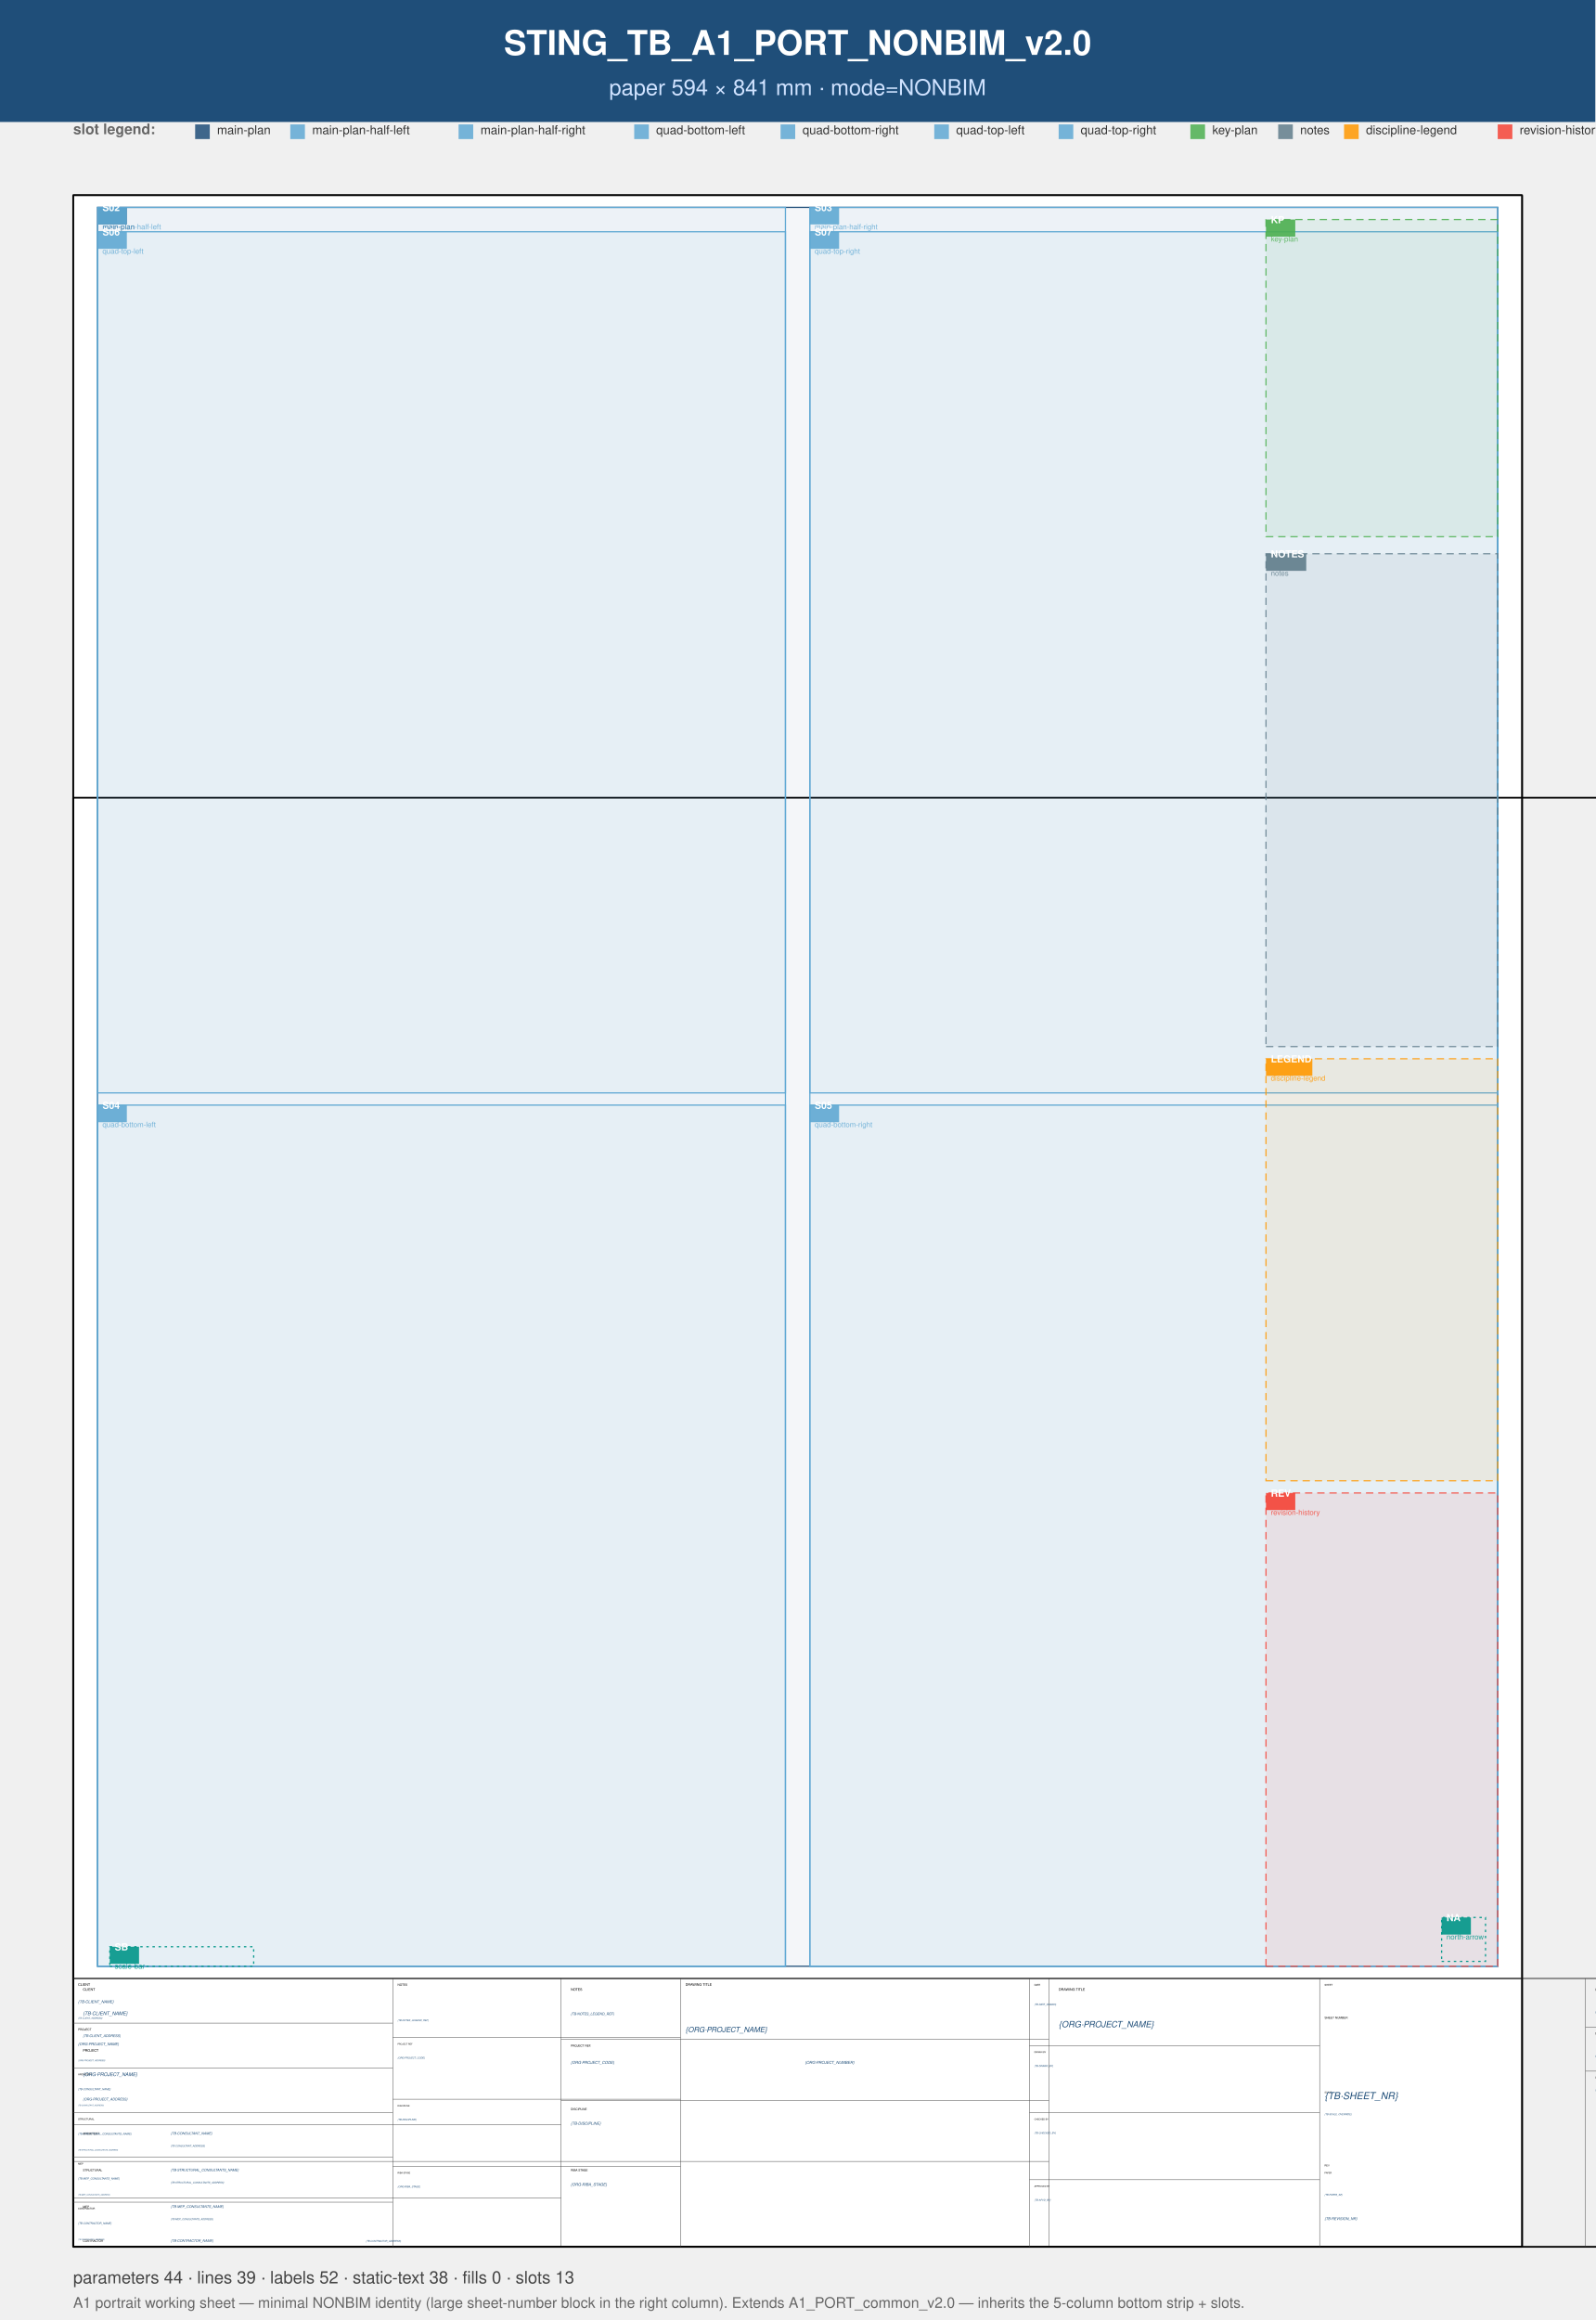
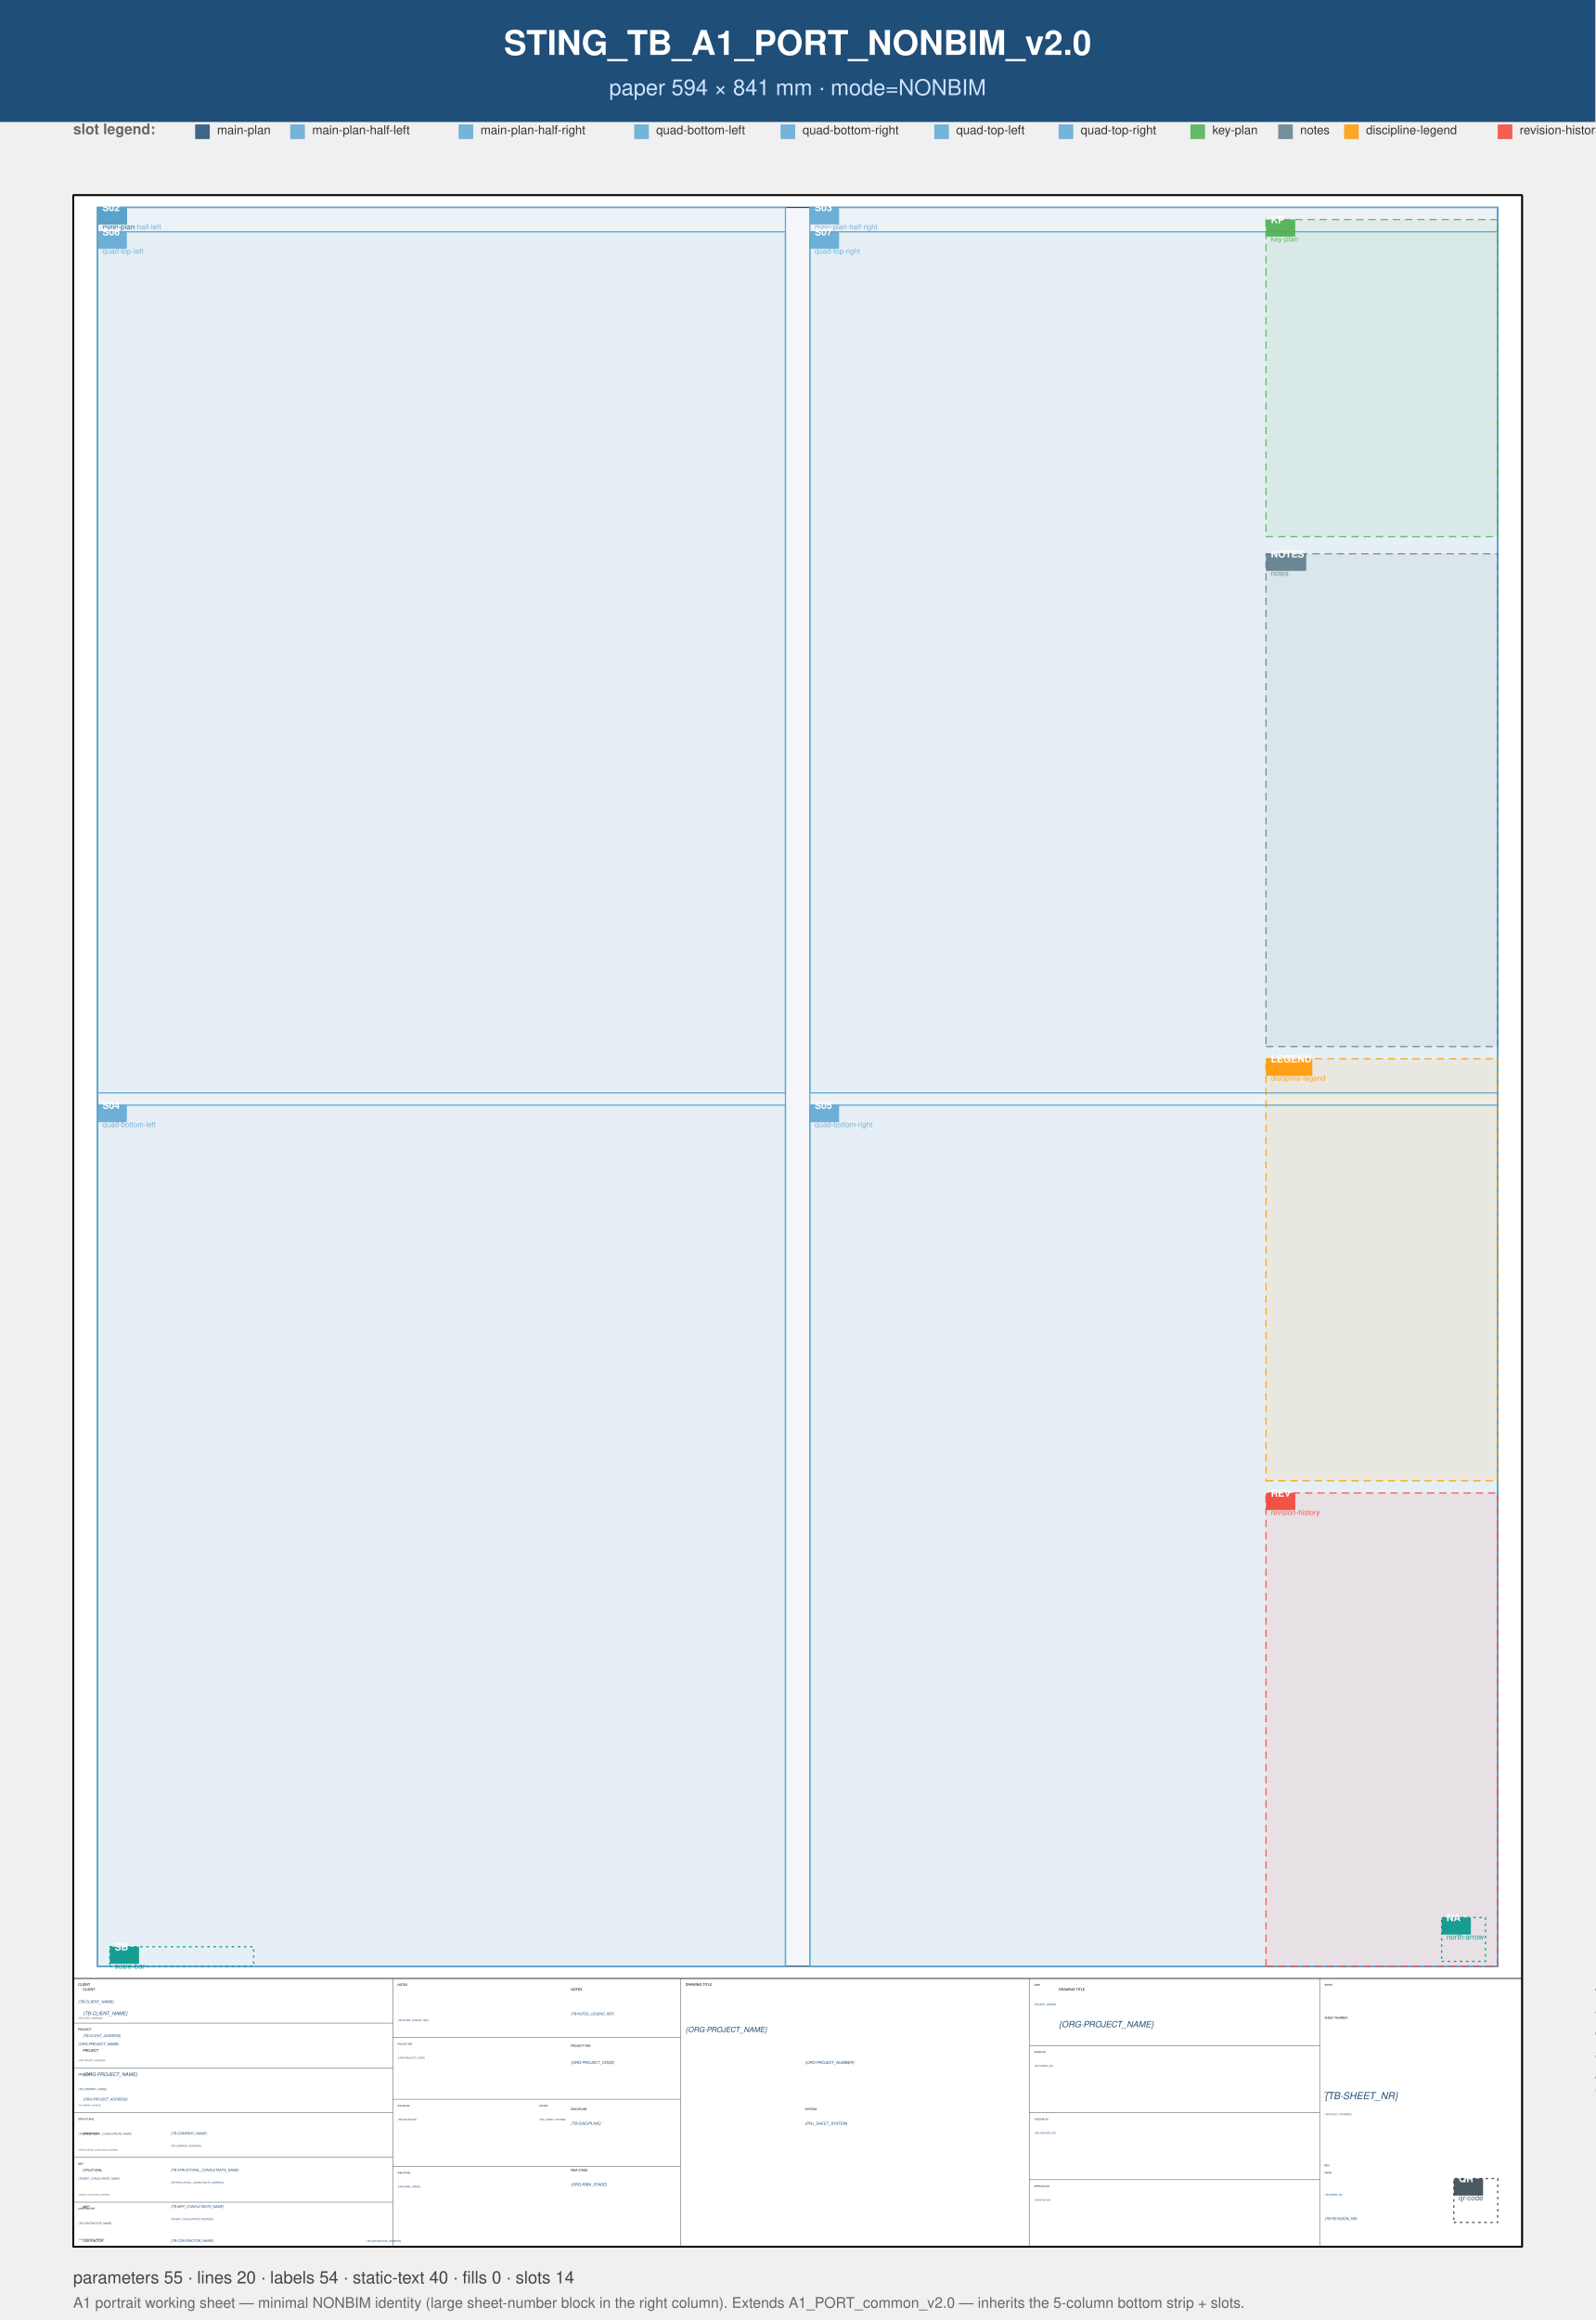
<svg xmlns="http://www.w3.org/2000/svg" viewBox="0 0 654 951" width="654mm" height="951mm" style="background:#fafafa;font-family:Helvetica,Arial,sans-serif;">
  <rect x="0" y="0" width="654" height="50" fill="#1F4E79" />
  <text x="327.0" y="22.5" text-anchor="middle" fill="#fff" font-size="14" font-weight="bold">STING_TB_A1_PORT_NONBIM_v2.0</text>
  <text x="327.0" y="39.0" text-anchor="middle" fill="#cfe2ff" font-size="9">paper 594 × 841 mm   ·   mode=NONBIM</text>
  <g transform="translate(30,921) scale(1,-1)">
    <rect x="0" y="0" width="594" height="841" fill="#ffffff" stroke="#1a1a1a" stroke-width="0.6" />
-     <line x1="0" y1="0" x2="841" y2="0" stroke="#000" stroke-width="0.7" />
-     <line x1="841" y1="0" x2="841" y2="594" stroke="#000" stroke-width="0.7" />
-     <line x1="841" y1="594" x2="0" y2="594" stroke="#000" stroke-width="0.7" />
-     <line x1="0" y1="594" x2="0" y2="0" stroke="#000" stroke-width="0.7" />
-     <line x1="0" y1="110" x2="841" y2="110" stroke="#222" stroke-width="0.35" />
-     <line x1="200" y1="0" x2="200" y2="110" stroke="#444" stroke-width="0.18" />
-     <line x1="400" y1="0" x2="400" y2="110" stroke="#444" stroke-width="0.18" />
-     <line x1="620" y1="0" x2="620" y2="110" stroke="#444" stroke-width="0.18" />
-     <line x1="820" y1="0" x2="820" y2="110" stroke="#444" stroke-width="0.18" />
-     <line x1="0" y1="50" x2="200" y2="50" stroke="#444" stroke-width="0.18" />
-     <line x1="0" y1="35" x2="200" y2="35" stroke="#444" stroke-width="0.18" />
-     <line x1="0" y1="20" x2="200" y2="20" stroke="#444" stroke-width="0.18" />
-     <line x1="200" y1="85" x2="400" y2="85" stroke="#444" stroke-width="0.18" />
-     <line x1="200" y1="60" x2="400" y2="60" stroke="#444" stroke-width="0.18" />
-     <line x1="200" y1="35" x2="400" y2="35" stroke="#444" stroke-width="0.18" />
-     <line x1="620" y1="90" x2="820" y2="90" stroke="#444" stroke-width="0.18" />
-     <line x1="620" y1="72" x2="820" y2="72" stroke="#444" stroke-width="0.18" />
-     <line x1="680" y1="72" x2="680" y2="110" stroke="#444" stroke-width="0.18" />
-     <line x1="750" y1="72" x2="750" y2="110" stroke="#444" stroke-width="0.18" />
    <line x1="0" y1="0" x2="594" y2="0" stroke="#000" stroke-width="0.7" />
    <line x1="594" y1="0" x2="594" y2="841" stroke="#000" stroke-width="0.7" />
    <line x1="594" y1="841" x2="0" y2="841" stroke="#000" stroke-width="0.7" />
    <line x1="0" y1="841" x2="0" y2="0" stroke="#000" stroke-width="0.7" />
    <line x1="0" y1="110" x2="594" y2="110" stroke="#222" stroke-width="0.35" />
    <line x1="131" y1="0" x2="131" y2="110" stroke="#444" stroke-width="0.18" />
    <line x1="249" y1="0" x2="249" y2="110" stroke="#444" stroke-width="0.18" />
    <line x1="392" y1="0" x2="392" y2="110" stroke="#444" stroke-width="0.18" />
    <line x1="511" y1="0" x2="511" y2="110" stroke="#444" stroke-width="0.18" />
    <line x1="0" y1="18.3" x2="131" y2="18.3" stroke="#444" stroke-width="0.18" />
    <line x1="0" y1="36.7" x2="131" y2="36.7" stroke="#444" stroke-width="0.18" />
    <line x1="0" y1="55.0" x2="131" y2="55.0" stroke="#444" stroke-width="0.18" />
    <line x1="0" y1="73.3" x2="131" y2="73.3" stroke="#444" stroke-width="0.18" />
    <line x1="0" y1="91.7" x2="131" y2="91.7" stroke="#444" stroke-width="0.18" />
    <line x1="131" y1="33.0" x2="249" y2="33.0" stroke="#444" stroke-width="0.18" />
    <line x1="131" y1="60.5" x2="249" y2="60.5" stroke="#444" stroke-width="0.18" />
    <line x1="131" y1="85.8" x2="249" y2="85.8" stroke="#444" stroke-width="0.18" />
    <line x1="392" y1="27.5" x2="511" y2="27.5" stroke="#444" stroke-width="0.18" />
    <line x1="392" y1="55.0" x2="511" y2="55.0" stroke="#444" stroke-width="0.18" />
    <line x1="392" y1="82.5" x2="511" y2="82.5" stroke="#444" stroke-width="0.18" />
    <g transform="translate(4,105) scale(1,-1)">
      <text x="0" y="0" font-size="1.4" text-anchor="start" fill="#000">CLIENT</text>
    </g>
    <g transform="translate(4,80) scale(1,-1)">
      <text x="0" y="0" font-size="1.4" text-anchor="start" fill="#000">PROJECT</text>
    </g>
    <g transform="translate(4,46) scale(1,-1)">
      <text x="0" y="0" font-size="1.2" text-anchor="start" fill="#000">ARCHITECT</text>
    </g>
    <g transform="translate(4,31) scale(1,-1)">
      <text x="0" y="0" font-size="1.2" text-anchor="start" fill="#000">STRUCTURAL</text>
    </g>
    <g transform="translate(4,16) scale(1,-1)">
      <text x="0" y="0" font-size="1.2" text-anchor="start" fill="#000">MEP</text>
    </g>
    <g transform="translate(4,2) scale(1,-1)">
      <text x="0" y="0" font-size="1.2" text-anchor="start" fill="#000">CONTRACTOR</text>
    </g>
    <g transform="translate(204,105) scale(1,-1)">
      <text x="0" y="0" font-size="1.4" text-anchor="start" fill="#000">NOTES</text>
    </g>
    <g transform="translate(404,105) scale(1,-1)">
      <text x="0" y="0" font-size="1.4" text-anchor="start" fill="#000">DRAWING TITLE</text>
    </g>
    <g transform="translate(204,82) scale(1,-1)">
      <text x="0" y="0" font-size="1.2" text-anchor="start" fill="#000">PROJECT REF.</text>
    </g>
    <g transform="translate(204,56) scale(1,-1)">
      <text x="0" y="0" font-size="1.2" text-anchor="start" fill="#000">DISCIPLINE</text>
    </g>
    <g transform="translate(204,31) scale(1,-1)">
      <text x="0" y="0" font-size="1.2" text-anchor="start" fill="#000">RIBA STAGE</text>
    </g>
    <g transform="translate(624,105) scale(1,-1)">
      <text x="0" y="0" font-size="1.2" text-anchor="start" fill="#000">DATE</text>
    </g>
    <g transform="translate(684,105) scale(1,-1)">
      <text x="0" y="0" font-size="1.2" text-anchor="start" fill="#000">PAPER</text>
    </g>
    <g transform="translate(754,105) scale(1,-1)">
      <text x="0" y="0" font-size="1.2" text-anchor="start" fill="#000">SCALE</text>
    </g>
    <g transform="translate(624,87) scale(1,-1)">
      <text x="0" y="0" font-size="1.2" text-anchor="start" fill="#000">DRAWN BY</text>
    </g>
    <g transform="translate(684,87) scale(1,-1)">
      <text x="0" y="0" font-size="1.2" text-anchor="start" fill="#000">CHECKED BY</text>
    </g>
    <g transform="translate(754,87) scale(1,-1)">
      <text x="0" y="0" font-size="1.2" text-anchor="start" fill="#000">APPROVED BY</text>
    </g>
    <g transform="translate(624,69) scale(1,-1)">
      <text x="0" y="0" font-size="1.0" text-anchor="start" fill="#000">DATES</text>
    </g>
+     <g transform="translate(300,56) scale(1,-1)">
+       <text x="0" y="0" font-size="1.2" text-anchor="start" fill="#000">SYSTEM</text>
+     </g>
    <g transform="translate(2,107) scale(1,-1)">
      <text x="0" y="0" font-size="1.4" text-anchor="start" fill="#000">CLIENT</text>
    </g>
    <g transform="translate(2,88.66667) scale(1,-1)">
      <text x="0" y="0" font-size="1.2" text-anchor="start" fill="#000">PROJECT</text>
    </g>
    <g transform="translate(2,70.33333) scale(1,-1)">
      <text x="0" y="0" font-size="1.0" text-anchor="start" fill="#000">ARCHITECT</text>
    </g>
    <g transform="translate(2,52.0) scale(1,-1)">
      <text x="0" y="0" font-size="1.0" text-anchor="start" fill="#000">STRUCTURAL</text>
    </g>
    <g transform="translate(2,33.66667) scale(1,-1)">
      <text x="0" y="0" font-size="1.0" text-anchor="start" fill="#000">MEP</text>
    </g>
    <g transform="translate(2,15.33333) scale(1,-1)">
      <text x="0" y="0" font-size="1.0" text-anchor="start" fill="#000">CONTRACTOR</text>
    </g>
    <g transform="translate(133,107) scale(1,-1)">
      <text x="0" y="0" font-size="1.2" text-anchor="start" fill="#000">NOTES</text>
    </g>
    <g transform="translate(133,82.8) scale(1,-1)">
      <text x="0" y="0" font-size="0.9" text-anchor="start" fill="#000">PROJECT REF</text>
    </g>
    <g transform="translate(133,57.5) scale(1,-1)">
      <text x="0" y="0" font-size="0.9" text-anchor="start" fill="#000">DISCIPLINE</text>
    </g>
    <g transform="translate(133,30.0) scale(1,-1)">
      <text x="0" y="0" font-size="0.9" text-anchor="start" fill="#000">RIBA STAGE</text>
    </g>
    <g transform="translate(251,107) scale(1,-1)">
      <text x="0" y="0" font-size="1.4" text-anchor="start" fill="#000">DRAWING TITLE</text>
    </g>
    <g transform="translate(394,107) scale(1,-1)">
      <text x="0" y="0" font-size="1.0" text-anchor="start" fill="#000">DATE</text>
    </g>
    <g transform="translate(394,79.5) scale(1,-1)">
      <text x="0" y="0" font-size="0.9" text-anchor="start" fill="#000">DRAWN BY</text>
    </g>
    <g transform="translate(394,52.0) scale(1,-1)">
      <text x="0" y="0" font-size="0.9" text-anchor="start" fill="#000">CHECKED BY</text>
    </g>
    <g transform="translate(394,24.5) scale(1,-1)">
      <text x="0" y="0" font-size="0.9" text-anchor="start" fill="#000">APPROVED BY</text>
    </g>
    <g transform="translate(513,107) scale(1,-1)">
      <text x="0" y="0" font-size="1.0" text-anchor="start" fill="#000">SHEET</text>
    </g>
    <g transform="translate(513,63.0) scale(1,-1)">
      <text x="0" y="0" font-size="0.9" text-anchor="start" fill="#000">SCALE</text>
    </g>
    <g transform="translate(513,30.0) scale(1,-1)">
      <text x="0" y="0" font-size="0.9" text-anchor="start" fill="#000">PAPER</text>
    </g>
+     <g transform="translate(191,57.5) scale(1,-1)">
+       <text x="0" y="0" font-size="0.9" text-anchor="start" fill="#000">SYSTEM</text>
+     </g>
    <g transform="translate(513,93.5) scale(1,-1)">
      <text x="0" y="0" font-size="1.2" text-anchor="start" fill="#000">SHEET NUMBER</text>
    </g>
    <g transform="translate(513,33.0) scale(1,-1)">
      <text x="0" y="0" font-size="1.0" text-anchor="start" fill="#000">REV</text>
    </g>
    <g transform="translate(4,95) scale(1,-1)">
      <text x="0" y="0" font-size="2.0" text-anchor="start" fill="#1F4E79" font-style="italic">{TB·CLIENT_NAME}</text>
    </g>
    <g transform="translate(4,86) scale(1,-1)">
      <text x="0" y="0" font-size="1.4" text-anchor="start" fill="#1F4E79" font-style="italic">{TB·CLIENT_ADDRESS}</text>
    </g>
    <g transform="translate(4,70) scale(1,-1)">
      <text x="0" y="0" font-size="2.0" text-anchor="start" fill="#1F4E79" font-style="italic">{ORG·PROJECT_NAME}</text>
    </g>
    <g transform="translate(4,60) scale(1,-1)">
      <text x="0" y="0" font-size="1.4" text-anchor="start" fill="#1F4E79" font-style="italic">{ORG·PROJECT_ADDRESS}</text>
    </g>
    <g transform="translate(40,46) scale(1,-1)">
-       <text x="0" y="0" font-size="1.4" text-anchor="start" fill="#1F4E79" font-style="italic">{TB·CONSULTANT_NAME}</text>
+       <text x="0" y="0" font-size="1.4" text-anchor="start" fill="#1F4E79" font-style="italic">{TB·COMPANY_NAME}</text>
    </g>
    <g transform="translate(40,41) scale(1,-1)">
-       <text x="0" y="0" font-size="1.0" text-anchor="start" fill="#1F4E79" font-style="italic">{TB·CONSULTANT_ADDRESS}</text>
+       <text x="0" y="0" font-size="1.0" text-anchor="start" fill="#1F4E79" font-style="italic">{TB·COMPANY_ADDRESS}</text>
    </g>
    <g transform="translate(40,31) scale(1,-1)">
      <text x="0" y="0" font-size="1.4" text-anchor="start" fill="#1F4E79" font-style="italic">{TB·STRUCTURAL_CONSULTANTS_NAME}</text>
    </g>
    <g transform="translate(40,26) scale(1,-1)">
      <text x="0" y="0" font-size="1.0" text-anchor="start" fill="#1F4E79" font-style="italic">{TB·STRUCTURAL_CONSULTANTS_ADDRESS}</text>
    </g>
    <g transform="translate(40,16) scale(1,-1)">
      <text x="0" y="0" font-size="1.4" text-anchor="start" fill="#1F4E79" font-style="italic">{TB·MEP_CONSULTANTS_NAME}</text>
    </g>
    <g transform="translate(40,11) scale(1,-1)">
      <text x="0" y="0" font-size="1.0" text-anchor="start" fill="#1F4E79" font-style="italic">{TB·MEP_CONSULTANTS_ADDRESS}</text>
    </g>
    <g transform="translate(40,2) scale(1,-1)">
      <text x="0" y="0" font-size="1.4" text-anchor="start" fill="#1F4E79" font-style="italic">{TB·CONTRACTOR_NAME}</text>
    </g>
    <g transform="translate(120,2) scale(1,-1)">
      <text x="0" y="0" font-size="1.0" text-anchor="start" fill="#1F4E79" font-style="italic">{TB·CONTRACTOR_ADDRESS}</text>
    </g>
    <g transform="translate(204,75) scale(1,-1)">
      <text x="0" y="0" font-size="1.6" text-anchor="start" fill="#1F4E79" font-style="italic">{ORG·PROJECT_CODE}</text>
    </g>
    <g transform="translate(300,75) scale(1,-1)">
      <text x="0" y="0" font-size="1.6" text-anchor="start" fill="#1F4E79" font-style="italic">{ORG·PROJECT_NUMBER}</text>
    </g>
    <g transform="translate(204,50) scale(1,-1)">
      <text x="0" y="0" font-size="1.6" text-anchor="start" fill="#1F4E79" font-style="italic">{TB·DISCIPLINE}</text>
    </g>
    <g transform="translate(204,25) scale(1,-1)">
      <text x="0" y="0" font-size="1.6" text-anchor="start" fill="#1F4E79" font-style="italic">{ORG·RIBA_STAGE}</text>
    </g>
    <g transform="translate(204,95) scale(1,-1)">
      <text x="0" y="0" font-size="1.4" text-anchor="start" fill="#1F4E79" font-style="italic">{TB·NOTES_LEGEND_REF}</text>
    </g>
    <g transform="translate(404,90) scale(1,-1)">
      <text x="0" y="0" font-size="3.5" text-anchor="start" fill="#1F4E79" font-style="italic">{ORG·PROJECT_NAME}</text>
    </g>
    <g transform="translate(624,96) scale(1,-1)">
      <text x="0" y="0" font-size="1.4" text-anchor="start" fill="#1F4E79" font-style="italic">{TB·DATE_DRAWN}</text>
    </g>
    <g transform="translate(684,96) scale(1,-1)">
      <text x="0" y="0" font-size="1.4" text-anchor="start" fill="#1F4E79" font-style="italic">{TB·PAPER_SZ}</text>
    </g>
    <g transform="translate(754,96) scale(1,-1)">
      <text x="0" y="0" font-size="1.4" text-anchor="start" fill="#1F4E79" font-style="italic">{TB·SCALE_OVERRIDE}</text>
    </g>
    <g transform="translate(624,78) scale(1,-1)">
      <text x="0" y="0" font-size="1.4" text-anchor="start" fill="#1F4E79" font-style="italic">{TB·DRAWN_BY}</text>
    </g>
    <g transform="translate(684,78) scale(1,-1)">
      <text x="0" y="0" font-size="1.4" text-anchor="start" fill="#1F4E79" font-style="italic">{TB·CHECKED_BY}</text>
    </g>
    <g transform="translate(754,78) scale(1,-1)">
      <text x="0" y="0" font-size="1.4" text-anchor="start" fill="#1F4E79" font-style="italic">{TB·APVD_BY}</text>
    </g>
    <g transform="translate(624,64) scale(1,-1)">
      <text x="0" y="0" font-size="1.0" text-anchor="start" fill="#1F4E79" font-style="italic">{TB·DATE_DRAWN}</text>
    </g>
    <g transform="translate(684,64) scale(1,-1)">
      <text x="0" y="0" font-size="1.0" text-anchor="start" fill="#1F4E79" font-style="italic">{TB·DATE_CHECKED}</text>
    </g>
    <g transform="translate(754,64) scale(1,-1)">
      <text x="0" y="0" font-size="1.0" text-anchor="start" fill="#1F4E79" font-style="italic">{TB·DATE_APVD}</text>
    </g>
+     <g transform="translate(300,50) scale(1,-1)">
+       <text x="0" y="0" font-size="1.6" text-anchor="start" fill="#1F4E79" font-style="italic">{PRJ_SHEET_SYSTEM}</text>
+     </g>
    <g transform="translate(2,99.91667) scale(1,-1)">
      <text x="0" y="0" font-size="1.6" text-anchor="start" fill="#1F4E79" font-style="italic">{TB·CLIENT_NAME}</text>
    </g>
    <g transform="translate(2,93.41667) scale(1,-1)">
      <text x="0" y="0" font-size="0.9" text-anchor="start" fill="#1F4E79" font-style="italic">{TB·CLIENT_ADDRESS}</text>
    </g>
    <g transform="translate(2,82.58333) scale(1,-1)">
      <text x="0" y="0" font-size="1.5" text-anchor="start" fill="#1F4E79" font-style="italic">{ORG·PROJECT_NAME}</text>
    </g>
    <g transform="translate(2,76.08333) scale(1,-1)">
      <text x="0" y="0" font-size="0.85" text-anchor="start" fill="#1F4E79" font-style="italic">{ORG·PROJECT_ADDRESS}</text>
    </g>
    <g transform="translate(2,64.25) scale(1,-1)">
-       <text x="0" y="0" font-size="1.1" text-anchor="start" fill="#1F4E79" font-style="italic">{TB·CONSULTANT_NAME}</text>
+       <text x="0" y="0" font-size="1.1" text-anchor="start" fill="#1F4E79" font-style="italic">{TB·COMPANY_NAME}</text>
    </g>
    <g transform="translate(2,57.75) scale(1,-1)">
-       <text x="0" y="0" font-size="0.75" text-anchor="start" fill="#1F4E79" font-style="italic">{TB·CONSULTANT_ADDRESS}</text>
+       <text x="0" y="0" font-size="0.75" text-anchor="start" fill="#1F4E79" font-style="italic">{TB·COMPANY_ADDRESS}</text>
    </g>
    <g transform="translate(2,45.91667) scale(1,-1)">
      <text x="0" y="0" font-size="1.1" text-anchor="start" fill="#1F4E79" font-style="italic">{TB·STRUCTURAL_CONSULTANTS_NAME}</text>
    </g>
    <g transform="translate(2,39.41667) scale(1,-1)">
      <text x="0" y="0" font-size="0.75" text-anchor="start" fill="#1F4E79" font-style="italic">{TB·STRUCTURAL_CONSULTANTS_ADDRESS}</text>
    </g>
    <g transform="translate(2,27.58333) scale(1,-1)">
      <text x="0" y="0" font-size="1.1" text-anchor="start" fill="#1F4E79" font-style="italic">{TB·MEP_CONSULTANTS_NAME}</text>
    </g>
    <g transform="translate(2,21.08333) scale(1,-1)">
      <text x="0" y="0" font-size="0.75" text-anchor="start" fill="#1F4E79" font-style="italic">{TB·MEP_CONSULTANTS_ADDRESS}</text>
    </g>
    <g transform="translate(2,9.25) scale(1,-1)">
      <text x="0" y="0" font-size="1.1" text-anchor="start" fill="#1F4E79" font-style="italic">{TB·CONTRACTOR_NAME}</text>
    </g>
    <g transform="translate(2,2.75) scale(1,-1)">
      <text x="0" y="0" font-size="0.75" text-anchor="start" fill="#1F4E79" font-style="italic">{TB·CONTRACTOR_ADDRESS}</text>
    </g>
    <g transform="translate(133,92.5) scale(1,-1)">
      <text x="0" y="0" font-size="1.0" text-anchor="start" fill="#1F4E79" font-style="italic">{TB·NOTES_LEGEND_REF}</text>
    </g>
    <g transform="translate(133,77.1) scale(1,-1)">
      <text x="0" y="0" font-size="1.0" text-anchor="start" fill="#1F4E79" font-style="italic">{ORG·PROJECT_CODE}</text>
    </g>
    <g transform="translate(133,51.8) scale(1,-1)">
      <text x="0" y="0" font-size="1.0" text-anchor="start" fill="#1F4E79" font-style="italic">{TB·DISCIPLINE}</text>
    </g>
    <g transform="translate(133,24.3) scale(1,-1)">
      <text x="0" y="0" font-size="1.0" text-anchor="start" fill="#1F4E79" font-style="italic">{ORG·RIBA_STAGE}</text>
    </g>
    <g transform="translate(251,88.0) scale(1,-1)">
      <text x="0" y="0" font-size="3.0" text-anchor="start" fill="#1F4E79" font-style="italic">{ORG·PROJECT_NAME}</text>
    </g>
    <g transform="translate(394,99.0) scale(1,-1)">
      <text x="0" y="0" font-size="1.0" text-anchor="start" fill="#1F4E79" font-style="italic">{TB·DATE_DRAWN}</text>
    </g>
    <g transform="translate(394,73.8) scale(1,-1)">
      <text x="0" y="0" font-size="1.0" text-anchor="start" fill="#1F4E79" font-style="italic">{TB·DRAWN_BY}</text>
    </g>
    <g transform="translate(394,46.3) scale(1,-1)">
      <text x="0" y="0" font-size="1.0" text-anchor="start" fill="#1F4E79" font-style="italic">{TB·CHECKED_BY}</text>
    </g>
    <g transform="translate(394,18.8) scale(1,-1)">
      <text x="0" y="0" font-size="1.0" text-anchor="start" fill="#1F4E79" font-style="italic">{TB·APVD_BY}</text>
    </g>
    <g transform="translate(513,54.0) scale(1,-1)">
      <text x="0" y="0" font-size="1.0" text-anchor="start" fill="#1F4E79" font-style="italic">{TB·SCALE_OVERRIDE}</text>
    </g>
    <g transform="translate(513,21.0) scale(1,-1)">
      <text x="0" y="0" font-size="1.0" text-anchor="start" fill="#1F4E79" font-style="italic">{TB·PAPER_SZ}</text>
+     </g>
+     <g transform="translate(191,51.8) scale(1,-1)">
+       <text x="0" y="0" font-size="1.0" text-anchor="start" fill="#1F4E79" font-style="italic">{PRJ_SHEET_SYSTEM}</text>
    </g>
    <g transform="translate(513,60.5) scale(1,-1)">
      <text x="0" y="0" font-size="4.0" text-anchor="start" fill="#1F4E79" font-style="italic">{TB·SHEET_NR}</text>
    </g>
    <g transform="translate(513,11.0) scale(1,-1)">
      <text x="0" y="0" font-size="1.5" text-anchor="start" fill="#1F4E79" font-style="italic">{TB·REVISION_NR}</text>
    </g>
    <rect x="10" y="115" width="574" height="721" fill="#1F4E79" fill-opacity="0.05" stroke="#1F4E79" stroke-width="0.5" stroke-dasharray="" opacity="1.0" />
    <rect x="10" y="829" width="12" height="7" fill="#1F4E79" opacity="0.9" />
    <g transform="translate(12,834.5) scale(1,-1)">
      <text x="0" y="0" font-size="4" font-weight="bold" fill="#fff">S01</text>
    </g>
    <g transform="translate(12,827) scale(1,-1)">
      <text x="0" y="0" font-size="3" fill="#1F4E79" opacity="0.85">main-plan</text>
    </g>
    <rect x="10" y="115" width="282" height="721" fill="#5fa8d3" fill-opacity="0.05" stroke="#5fa8d3" stroke-width="0.5" stroke-dasharray="" opacity="1.0" />
    <rect x="10" y="829" width="12" height="7" fill="#5fa8d3" opacity="0.9" />
    <g transform="translate(12,834.5) scale(1,-1)">
      <text x="0" y="0" font-size="4" font-weight="bold" fill="#fff">S02</text>
    </g>
    <g transform="translate(12,827) scale(1,-1)">
      <text x="0" y="0" font-size="3" fill="#5fa8d3" opacity="0.85">main-plan-half-left</text>
    </g>
    <rect x="302" y="115" width="282" height="721" fill="#5fa8d3" fill-opacity="0.05" stroke="#5fa8d3" stroke-width="0.5" stroke-dasharray="" opacity="1.0" />
    <rect x="302" y="829" width="12" height="7" fill="#5fa8d3" opacity="0.9" />
    <g transform="translate(304,834.5) scale(1,-1)">
      <text x="0" y="0" font-size="4" font-weight="bold" fill="#fff">S03</text>
    </g>
    <g transform="translate(304,827) scale(1,-1)">
      <text x="0" y="0" font-size="3" fill="#5fa8d3" opacity="0.85">main-plan-half-right</text>
    </g>
    <rect x="10" y="115" width="282" height="353" fill="#5fa8d3" fill-opacity="0.05" stroke="#5fa8d3" stroke-width="0.5" stroke-dasharray="" opacity="1.0" />
    <rect x="10" y="461" width="12" height="7" fill="#5fa8d3" opacity="0.9" />
    <g transform="translate(12,466.5) scale(1,-1)">
      <text x="0" y="0" font-size="4" font-weight="bold" fill="#fff">S04</text>
    </g>
    <g transform="translate(12,459) scale(1,-1)">
      <text x="0" y="0" font-size="3" fill="#5fa8d3" opacity="0.85">quad-bottom-left</text>
    </g>
    <rect x="302" y="115" width="282" height="353" fill="#5fa8d3" fill-opacity="0.05" stroke="#5fa8d3" stroke-width="0.5" stroke-dasharray="" opacity="1.0" />
    <rect x="302" y="461" width="12" height="7" fill="#5fa8d3" opacity="0.9" />
    <g transform="translate(304,466.5) scale(1,-1)">
      <text x="0" y="0" font-size="4" font-weight="bold" fill="#fff">S05</text>
    </g>
    <g transform="translate(304,459) scale(1,-1)">
      <text x="0" y="0" font-size="3" fill="#5fa8d3" opacity="0.85">quad-bottom-right</text>
    </g>
    <rect x="10" y="473" width="282" height="353" fill="#5fa8d3" fill-opacity="0.05" stroke="#5fa8d3" stroke-width="0.5" stroke-dasharray="" opacity="1.0" />
    <rect x="10" y="819" width="12" height="7" fill="#5fa8d3" opacity="0.9" />
    <g transform="translate(12,824.5) scale(1,-1)">
      <text x="0" y="0" font-size="4" font-weight="bold" fill="#fff">S06</text>
    </g>
    <g transform="translate(12,817) scale(1,-1)">
      <text x="0" y="0" font-size="3" fill="#5fa8d3" opacity="0.85">quad-top-left</text>
    </g>
    <rect x="302" y="473" width="282" height="353" fill="#5fa8d3" fill-opacity="0.05" stroke="#5fa8d3" stroke-width="0.5" stroke-dasharray="" opacity="1.0" />
    <rect x="302" y="819" width="12" height="7" fill="#5fa8d3" opacity="0.9" />
    <g transform="translate(304,824.5) scale(1,-1)">
      <text x="0" y="0" font-size="4" font-weight="bold" fill="#fff">S07</text>
    </g>
    <g transform="translate(304,817) scale(1,-1)">
      <text x="0" y="0" font-size="3" fill="#5fa8d3" opacity="0.85">quad-top-right</text>
    </g>
    <rect x="489" y="701" width="95" height="130" fill="#4CAF50" fill-opacity="0.10" stroke="#4CAF50" stroke-width="0.5" stroke-dasharray="3,2" opacity="0.85" />
    <rect x="489" y="824" width="12" height="7" fill="#4CAF50" opacity="0.9" />
    <g transform="translate(491,829.5) scale(1,-1)">
      <text x="0" y="0" font-size="4" font-weight="bold" fill="#fff">KP</text>
    </g>
    <g transform="translate(491,822) scale(1,-1)">
      <text x="0" y="0" font-size="3" fill="#4CAF50" opacity="0.85">key-plan</text>
    </g>
    <rect x="489" y="492" width="95" height="202" fill="#607D8B" fill-opacity="0.10" stroke="#607D8B" stroke-width="0.5" stroke-dasharray="3,2" opacity="0.85" />
    <rect x="489" y="687" width="16.5" height="7" fill="#607D8B" opacity="0.9" />
    <g transform="translate(491,692.5) scale(1,-1)">
      <text x="0" y="0" font-size="4" font-weight="bold" fill="#fff">NOTES</text>
    </g>
    <g transform="translate(491,685) scale(1,-1)">
      <text x="0" y="0" font-size="3" fill="#607D8B" opacity="0.85">notes</text>
    </g>
    <rect x="489" y="314" width="95" height="173" fill="#FF9800" fill-opacity="0.10" stroke="#FF9800" stroke-width="0.5" stroke-dasharray="3,2" opacity="0.85" />
    <rect x="489" y="480" width="19.0" height="7" fill="#FF9800" opacity="0.9" />
    <g transform="translate(491,485.5) scale(1,-1)">
      <text x="0" y="0" font-size="4" font-weight="bold" fill="#fff">LEGEND</text>
    </g>
    <g transform="translate(491,478) scale(1,-1)">
      <text x="0" y="0" font-size="3" fill="#FF9800" opacity="0.85">discipline-legend</text>
    </g>
    <rect x="489" y="115" width="95" height="194" fill="#F44336" fill-opacity="0.10" stroke="#F44336" stroke-width="0.5" stroke-dasharray="3,2" opacity="0.85" />
    <rect x="489" y="302" width="12" height="7" fill="#F44336" opacity="0.9" />
    <g transform="translate(491,307.5) scale(1,-1)">
      <text x="0" y="0" font-size="4" font-weight="bold" fill="#fff">REV</text>
    </g>
    <g transform="translate(491,300) scale(1,-1)">
      <text x="0" y="0" font-size="3" fill="#F44336" opacity="0.85">revision-history</text>
+     </g>
+     <rect x="566" y="10" width="18" height="18" fill="#37474F" fill-opacity="0.0" stroke="#37474F" stroke-width="0.5" stroke-dasharray="1,1.5" opacity="0.95" />
+     <rect x="566" y="21" width="12" height="7" fill="#37474F" opacity="0.9" />
+     <g transform="translate(568,26.5) scale(1,-1)">
+       <text x="0" y="0" font-size="4" font-weight="bold" fill="#fff">QR</text>
+     </g>
+     <g transform="translate(568,19) scale(1,-1)">
+       <text x="0" y="0" font-size="3" fill="#37474F" opacity="0.85">qr-code</text>
    </g>
    <rect x="561" y="117" width="18" height="18" fill="#009688" fill-opacity="0.0" stroke="#009688" stroke-width="0.5" stroke-dasharray="1,1.5" opacity="0.95" />
    <rect x="561" y="128" width="12" height="7" fill="#009688" opacity="0.9" />
    <g transform="translate(563,133.5) scale(1,-1)">
      <text x="0" y="0" font-size="4" font-weight="bold" fill="#fff">NA</text>
    </g>
    <g transform="translate(563,126) scale(1,-1)">
      <text x="0" y="0" font-size="3" fill="#009688" opacity="0.85">north-arrow</text>
    </g>
    <rect x="15" y="115" width="59" height="8" fill="#009688" fill-opacity="0.0" stroke="#009688" stroke-width="0.5" stroke-dasharray="1,1.5" opacity="0.95" />
    <rect x="15" y="116" width="12" height="7" fill="#009688" opacity="0.9" />
    <g transform="translate(17,121.5) scale(1,-1)">
      <text x="0" y="0" font-size="4" font-weight="bold" fill="#fff">SB</text>
    </g>
    <g transform="translate(17,114) scale(1,-1)">
      <text x="0" y="0" font-size="3" fill="#009688" opacity="0.85">scale-bar</text>
    </g>
  </g>
  <text x="30" y="55" font-size="6" fill="#666" font-weight="bold">slot legend:</text>
  <rect x="80" y="51" width="6" height="6" fill="#1F4E79" opacity="0.85" />
  <text x="89" y="55" font-size="5" fill="#333">main-plan</text>
  <rect x="119" y="51" width="6" height="6" fill="#5fa8d3" opacity="0.85" />
  <text x="128" y="55" font-size="5" fill="#333">main-plan-half-left</text>
  <rect x="188" y="51" width="6" height="6" fill="#5fa8d3" opacity="0.85" />
  <text x="197" y="55" font-size="5" fill="#333">main-plan-half-right</text>
  <rect x="260" y="51" width="6" height="6" fill="#5fa8d3" opacity="0.85" />
  <text x="269" y="55" font-size="5" fill="#333">quad-bottom-left</text>
  <rect x="320" y="51" width="6" height="6" fill="#5fa8d3" opacity="0.85" />
  <text x="329" y="55" font-size="5" fill="#333">quad-bottom-right</text>
  <rect x="383" y="51" width="6" height="6" fill="#5fa8d3" opacity="0.85" />
  <text x="392" y="55" font-size="5" fill="#333">quad-top-left</text>
  <rect x="434" y="51" width="6" height="6" fill="#5fa8d3" opacity="0.85" />
  <text x="443" y="55" font-size="5" fill="#333">quad-top-right</text>
  <rect x="488" y="51" width="6" height="6" fill="#4CAF50" opacity="0.85" />
  <text x="497" y="55" font-size="5" fill="#333">key-plan</text>
  <rect x="524" y="51" width="6" height="6" fill="#607D8B" opacity="0.85" />
  <text x="533" y="55" font-size="5" fill="#333">notes</text>
  <rect x="551" y="51" width="6" height="6" fill="#FF9800" opacity="0.85" />
  <text x="560" y="55" font-size="5" fill="#333">discipline-legend</text>
  <rect x="614" y="51" width="6" height="6" fill="#F44336" opacity="0.85" />
  <text x="623" y="55" font-size="5" fill="#333">revision-history</text>
-   <rect x="674" y="51" width="6" height="6" fill="#009688" opacity="0.85" />
-   <text x="683" y="55" font-size="5" fill="#333">north-arrow</text>
-   <text x="719" y="55" font-size="5" fill="#999">+1 more</text>
-   <text x="30" y="936.0" font-size="7" fill="#444">parameters 44  ·  lines 39  ·  labels 52  ·  static-text 38  ·  fills 0  ·  slots 13</text>
+   <rect x="674" y="51" width="6" height="6" fill="#37474F" opacity="0.85" />
+   <text x="683" y="55" font-size="5" fill="#333">qr-code</text>
+   <text x="707" y="55" font-size="5" fill="#999">+2 more</text>
+   <text x="30" y="936.0" font-size="7" fill="#444">parameters 55  ·  lines 20  ·  labels 54  ·  static-text 40  ·  fills 0  ·  slots 14</text>
  <text x="30" y="946.0" font-size="6" fill="#666">A1 portrait working sheet — minimal NONBIM identity (large sheet-number block in the right column). Extends A1_PORT_common_v2.0 — inherits the 5-column bottom strip + slots.</text>
</svg>
